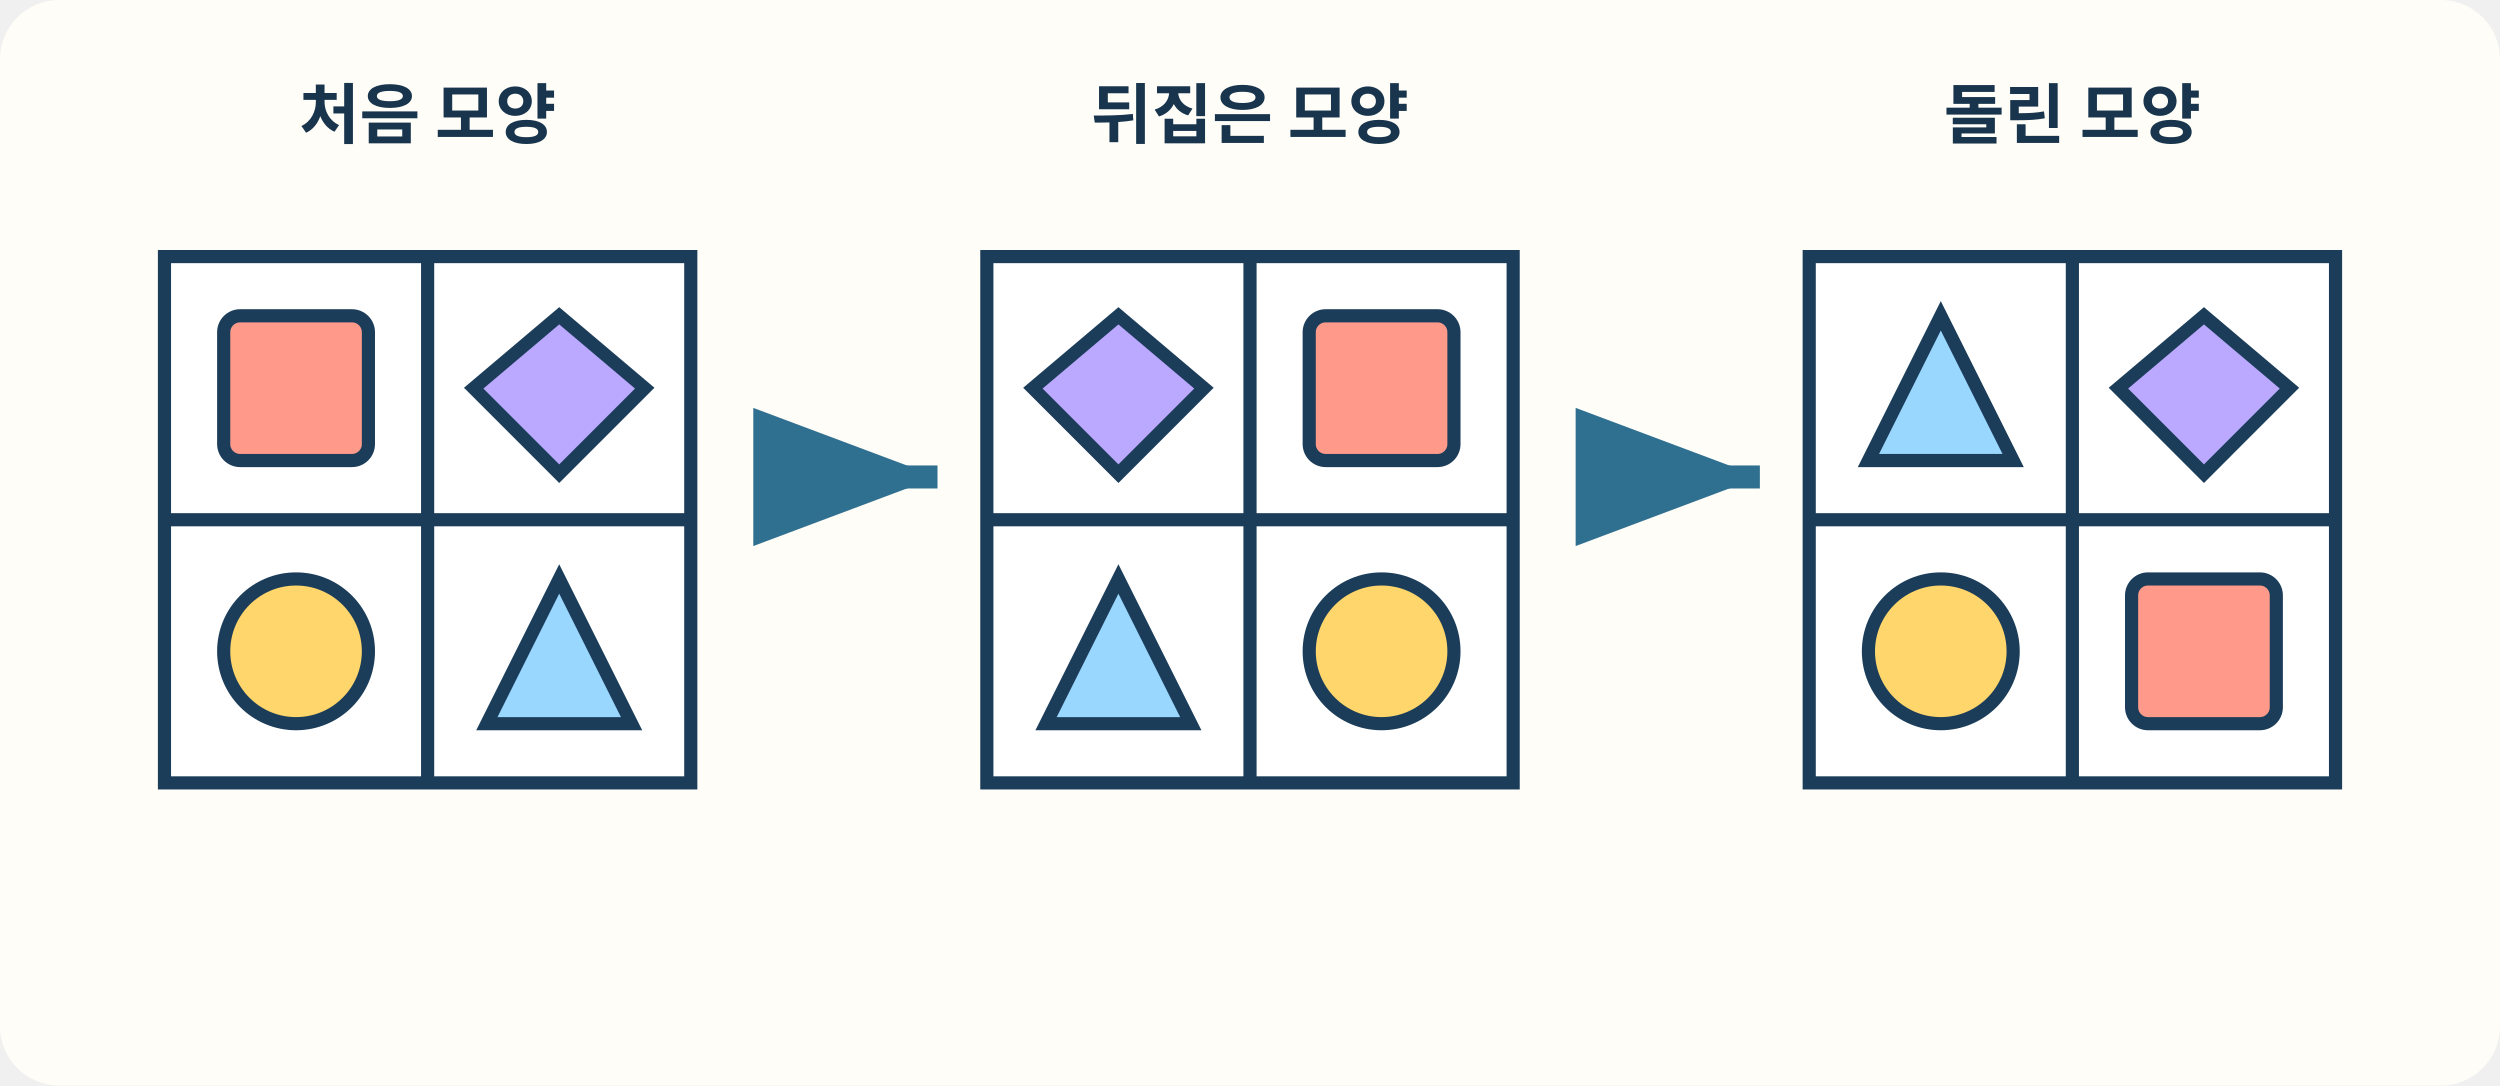
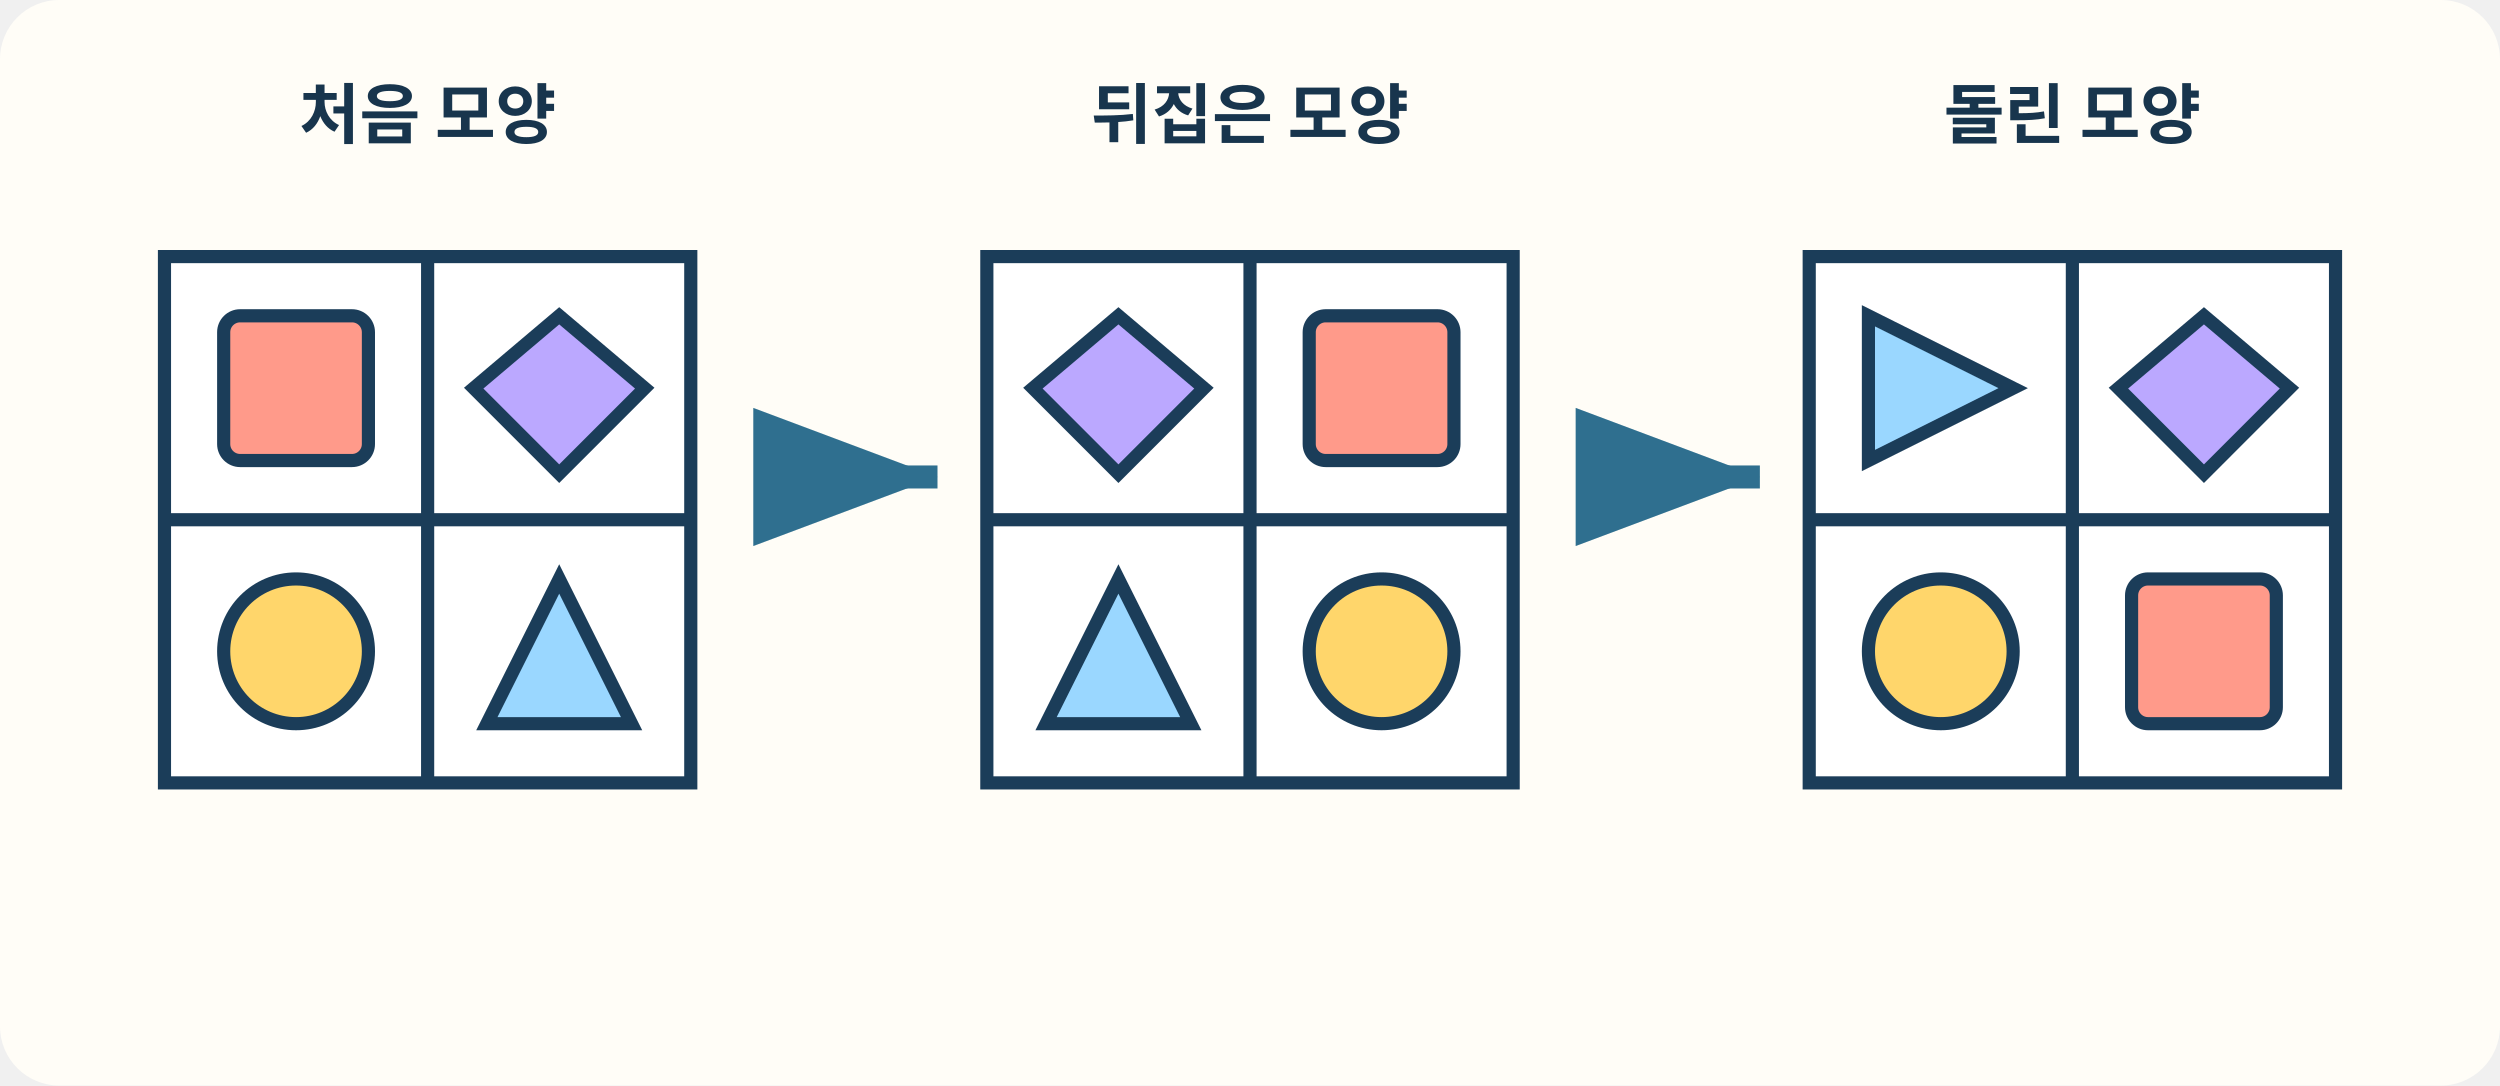
<svg xmlns="http://www.w3.org/2000/svg" viewBox="0 0 760 330" width="760" height="330">
  <rect width="760" height="330" rx="18" fill="#fffdf7" />
  <defs>
    <marker id="arrow" markerWidth="10" markerHeight="10" refX="8" refY="3" orient="auto">
      <path d="M0,0 L8,3 L0,6 Z" fill="#2f6f8f" />
    </marker>
  </defs>
  <g font-family="Arial, sans-serif" fill="#18354d" text-anchor="middle" font-weight="800">
    <text x="130" y="42" font-size="20">처음 모양</text>
    <text x="380" y="42" font-size="20">뒤집은 모양</text>
    <text x="630" y="42" font-size="20">돌린 모양</text>
  </g>
  <g transform="translate(50 78)" fill="#fff" stroke="#1b3d59" stroke-width="4">
    <rect x="0" y="0" width="160" height="160" />
    <path d="M80 0V160M0 80H160" fill="none" />
    <rect x="18" y="18" width="44" height="44" rx="5" fill="#ff9a8a" />
    <path d="M120 18 L146 40 L120 66 L94 40 Z" fill="#bba8ff" />
    <circle cx="40" cy="120" r="22" fill="#ffd66b" />
    <path d="M120 98 L142 142 H98 Z" fill="#9ad7ff" />
  </g>
  <path d="M230 145 H285" stroke="#2f6f8f" stroke-width="7" marker-end="url(#arrow)" />
  <g transform="translate(300 78)" fill="#fff" stroke="#1b3d59" stroke-width="4">
    <rect x="0" y="0" width="160" height="160" />
    <path d="M80 0V160M0 80H160" fill="none" />
    <path d="M40 18 L66 40 L40 66 L14 40 Z" fill="#bba8ff" />
    <rect x="98" y="18" width="44" height="44" rx="5" fill="#ff9a8a" />
    <path d="M40 98 L62 142 H18 Z" fill="#9ad7ff" />
    <circle cx="120" cy="120" r="22" fill="#ffd66b" />
  </g>
  <path d="M480 145 H535" stroke="#2f6f8f" stroke-width="7" marker-end="url(#arrow)" />
  <g transform="translate(550 78)" fill="#fff" stroke="#1b3d59" stroke-width="4">
    <rect x="0" y="0" width="160" height="160" />
    <path d="M80 0V160M0 80H160" fill="none" />
-     <path d="M40 18 L62 62 H18 Z" fill="#9ad7ff" />
+     <path d="M18 18 L18 62 L62 40 Z" fill="#9ad7ff" />
    <path d="M120 18 L146 40 L120 66 L94 40 Z" fill="#bba8ff" />
    <circle cx="40" cy="120" r="22" fill="#ffd66b" />
    <rect x="98" y="98" width="44" height="44" rx="5" fill="#ff9a8a" />
  </g>
</svg>
